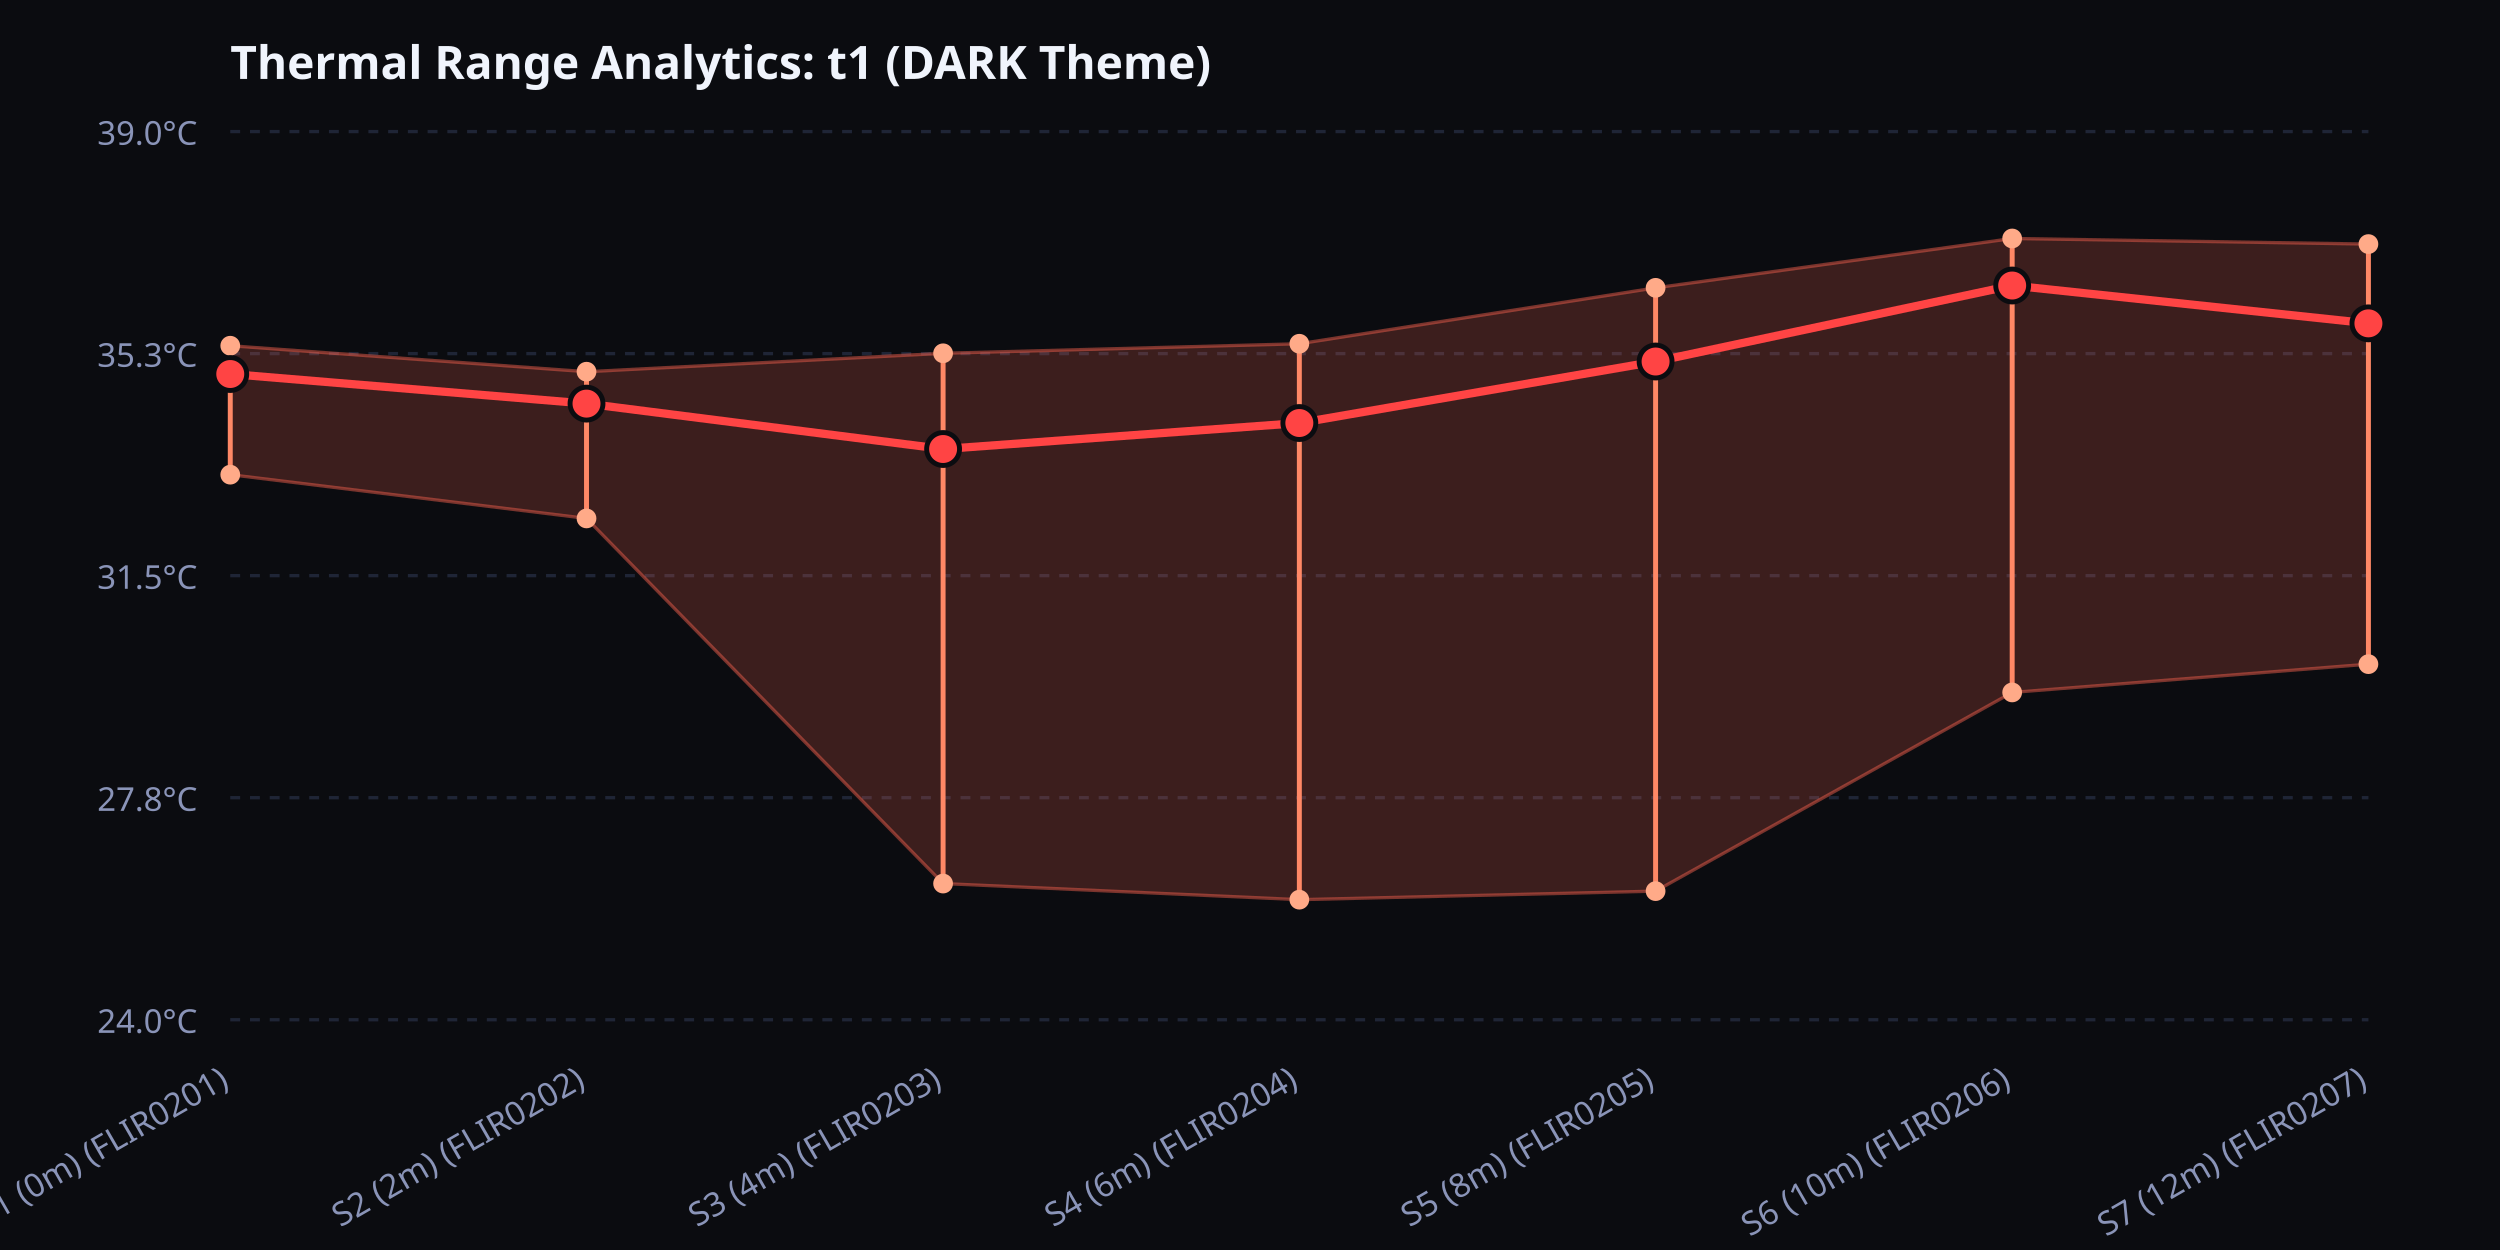
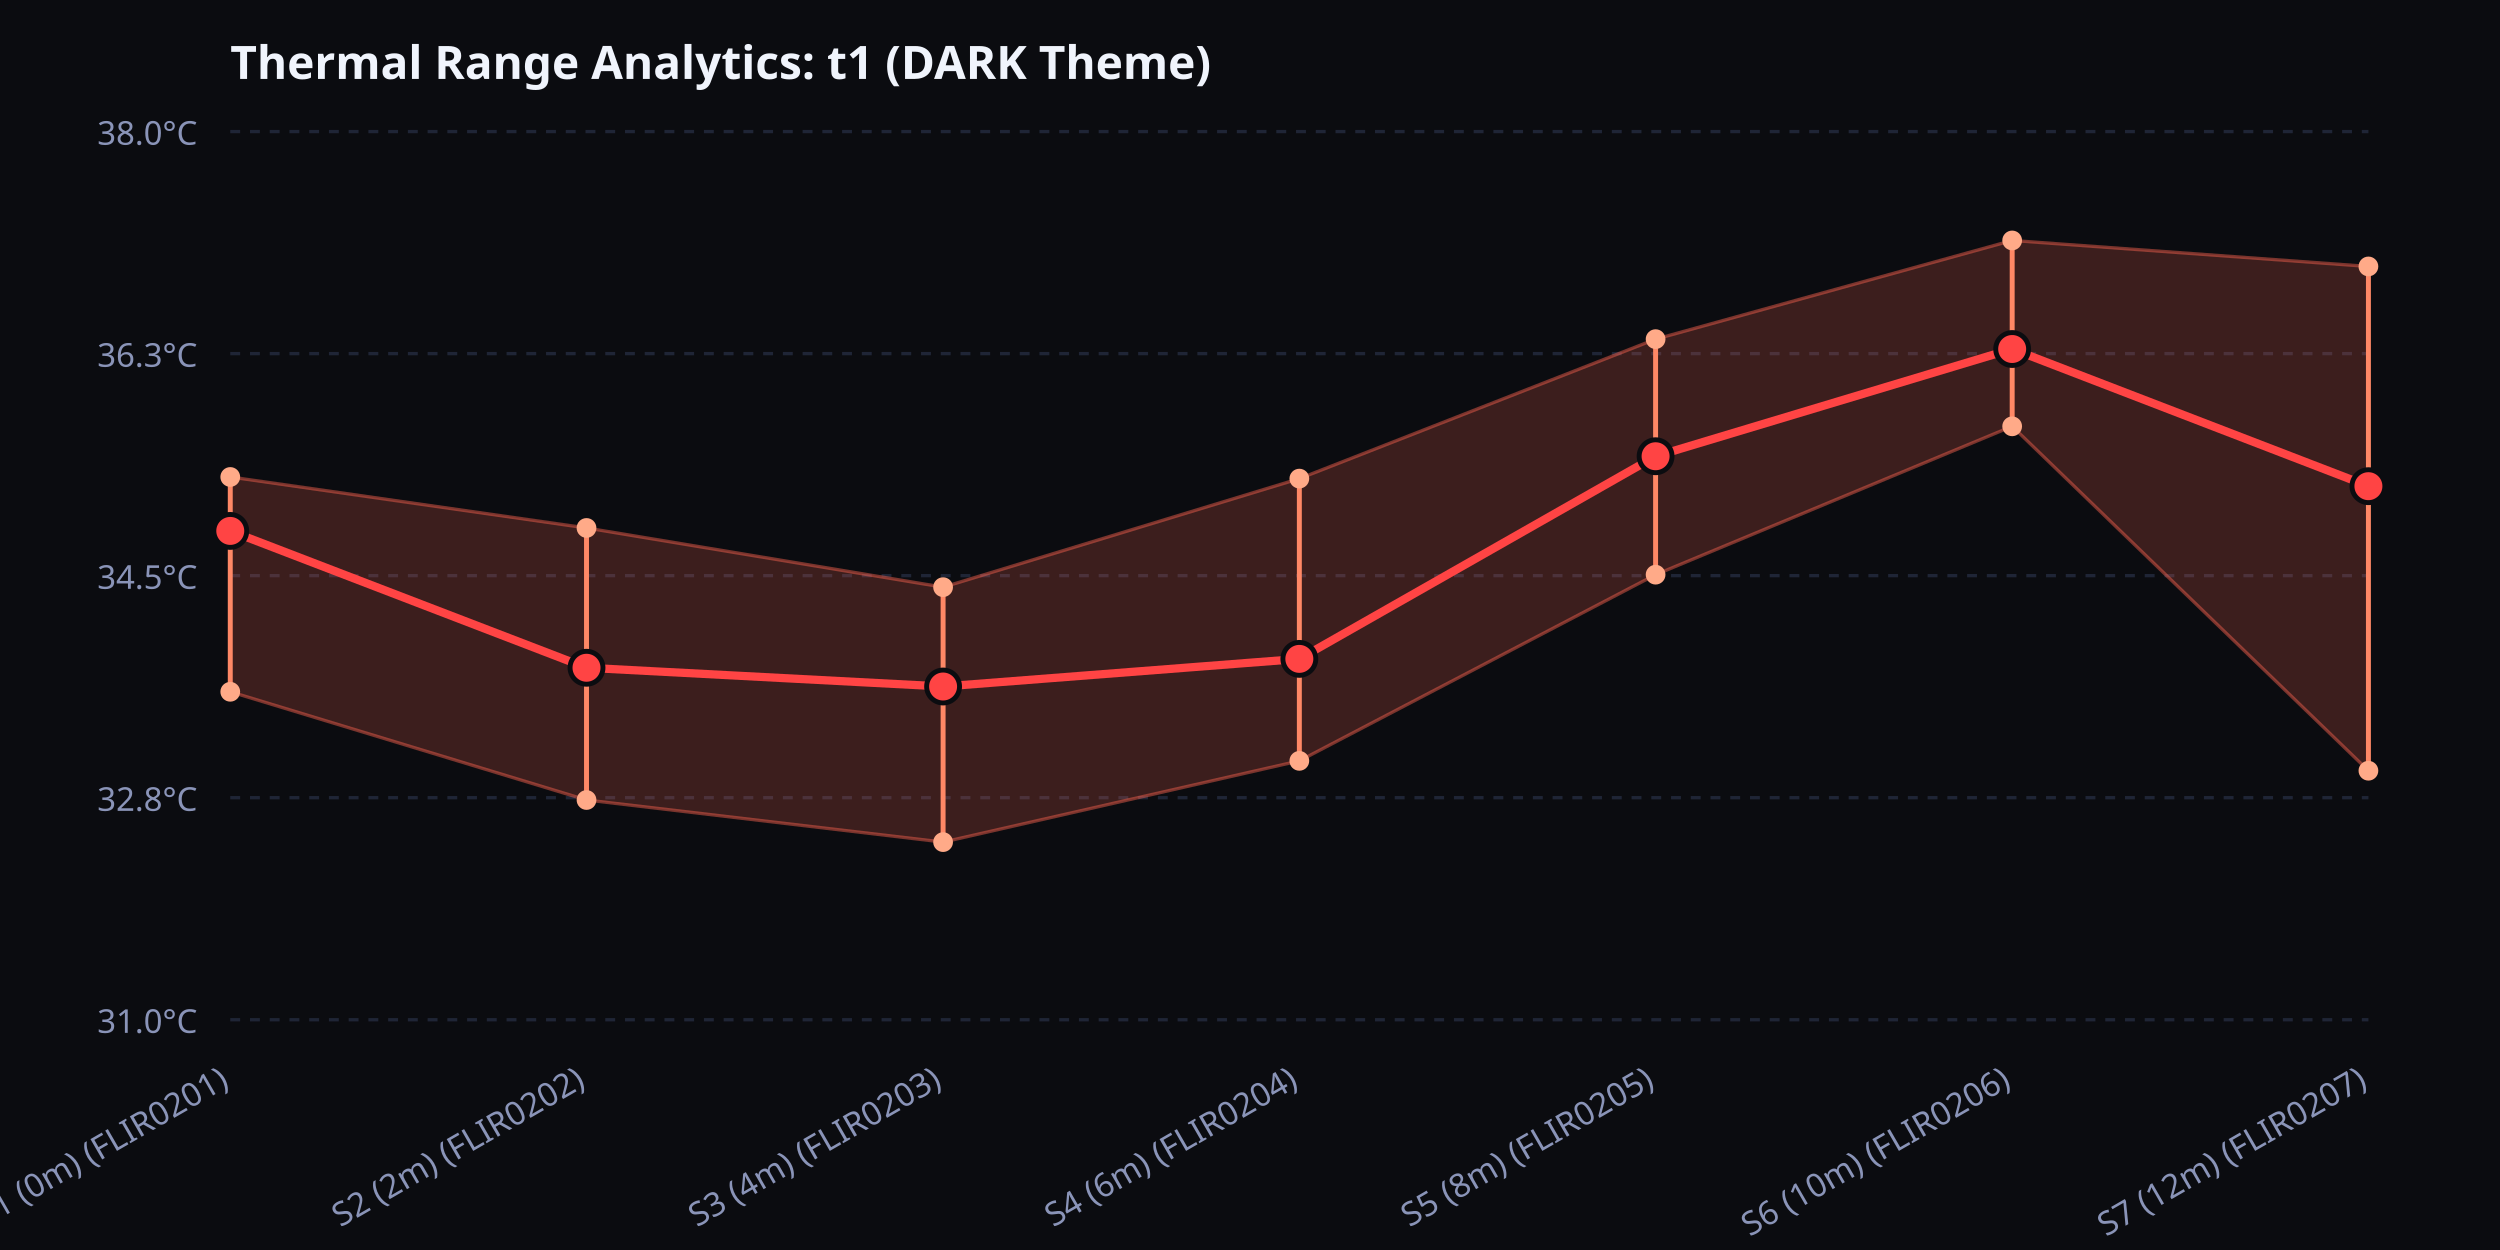
<svg xmlns="http://www.w3.org/2000/svg" width="760" height="380" style="background:#0b0c10">
  <rect width="100%" height="100%" fill="#0b0c10" />
  <text x="70" y="24" fill="#f0f4fc" font-size="14" font-weight="bold" font-family="sans-serif">Thermal Range Analytics: t1 (DARK Theme)</text>
  <line x1="70" y1="40.0" x2="720" y2="40.0" stroke="#1f2536" stroke-dasharray="3 3" />
-   <text x="60" y="44.0" fill="#8a94b8" font-size="10" text-anchor="end" font-family="sans-serif">39.0°C</text>
+   <text x="60" y="44.0" fill="#8a94b8" font-size="10" text-anchor="end" font-family="sans-serif">38.0°C</text>
  <line x1="70" y1="107.5" x2="720" y2="107.5" stroke="#1f2536" stroke-dasharray="3 3" />
-   <text x="60" y="111.5" fill="#8a94b8" font-size="10" text-anchor="end" font-family="sans-serif">35.3°C</text>
+   <text x="60" y="111.5" fill="#8a94b8" font-size="10" text-anchor="end" font-family="sans-serif">36.3°C</text>
  <line x1="70" y1="175.0" x2="720" y2="175.0" stroke="#1f2536" stroke-dasharray="3 3" />
-   <text x="60" y="179.0" fill="#8a94b8" font-size="10" text-anchor="end" font-family="sans-serif">31.5°C</text>
+   <text x="60" y="179.0" fill="#8a94b8" font-size="10" text-anchor="end" font-family="sans-serif">34.5°C</text>
  <line x1="70" y1="242.5" x2="720" y2="242.5" stroke="#1f2536" stroke-dasharray="3 3" />
-   <text x="60" y="246.5" fill="#8a94b8" font-size="10" text-anchor="end" font-family="sans-serif">27.8°C</text>
+   <text x="60" y="246.5" fill="#8a94b8" font-size="10" text-anchor="end" font-family="sans-serif">32.8°C</text>
  <line x1="70" y1="310.0" x2="720" y2="310.0" stroke="#1f2536" stroke-dasharray="3 3" />
-   <text x="60" y="314.0" fill="#8a94b8" font-size="10" text-anchor="end" font-family="sans-serif">24.0°C</text>
+   <text x="60" y="314.0" fill="#8a94b8" font-size="10" text-anchor="end" font-family="sans-serif">31.0°C</text>
  <g transform="translate(70.0, 330.0)">
    <text fill="#8a94b8" font-size="10" text-anchor="end" transform="rotate(-30)" font-family="sans-serif">S1 (0m) (FLIR0201)</text>
  </g>
  <g transform="translate(178.3, 330.0)">
    <text fill="#8a94b8" font-size="10" text-anchor="end" transform="rotate(-30)" font-family="sans-serif">S2 (2m) (FLIR0202)</text>
  </g>
  <g transform="translate(286.7, 330.0)">
    <text fill="#8a94b8" font-size="10" text-anchor="end" transform="rotate(-30)" font-family="sans-serif">S3 (4m) (FLIR0203)</text>
  </g>
  <g transform="translate(395.0, 330.0)">
    <text fill="#8a94b8" font-size="10" text-anchor="end" transform="rotate(-30)" font-family="sans-serif">S4 (6m) (FLIR0204)</text>
  </g>
  <g transform="translate(503.3, 330.0)">
    <text fill="#8a94b8" font-size="10" text-anchor="end" transform="rotate(-30)" font-family="sans-serif">S5 (8m) (FLIR0205)</text>
  </g>
  <g transform="translate(611.7, 330.0)">
    <text fill="#8a94b8" font-size="10" text-anchor="end" transform="rotate(-30)" font-family="sans-serif">S6 (10m) (FLIR0206)</text>
  </g>
  <g transform="translate(720.0, 330.0)">
    <text fill="#8a94b8" font-size="10" text-anchor="end" transform="rotate(-30)" font-family="sans-serif">S7 (12m) (FLIR0207)</text>
  </g>
-   <polygon points="70.0,105.1 178.3,113.0 286.7,107.4 395.0,104.5 503.3,87.5 611.7,72.5 720.0,74.2 720.0,201.9 611.7,210.5 503.3,270.9 395.0,273.5 286.7,268.6 178.3,157.6 70.0,144.3" fill="rgba(255, 100, 80, 0.2)" stroke="rgba(255, 100, 80, 0.45)" stroke-width="1" />
-   <polyline points="70.0,113.7 178.3,122.7 286.7,136.5 395.0,128.6 503.3,109.9 611.7,86.8 720.0,98.3" fill="none" stroke="#ff4444" stroke-width="2.5" />
-   <line x1="70.0" y1="144.3" x2="70.0" y2="105.1" stroke="#ff8866" stroke-width="1.5" />
-   <circle cx="70.0" cy="144.3" r="3" fill="#ffaa88" />
-   <circle cx="70.0" cy="105.1" r="3" fill="#ffaa88" />
-   <circle cx="70.0" cy="113.7" r="5" fill="#ff4444" stroke="#0b0c10" stroke-width="1.5" />
-   <line x1="178.3" y1="157.6" x2="178.3" y2="113.0" stroke="#ff8866" stroke-width="1.5" />
-   <circle cx="178.3" cy="157.6" r="3" fill="#ffaa88" />
-   <circle cx="178.3" cy="113.0" r="3" fill="#ffaa88" />
-   <circle cx="178.3" cy="122.7" r="5" fill="#ff4444" stroke="#0b0c10" stroke-width="1.5" />
-   <line x1="286.7" y1="268.6" x2="286.7" y2="107.4" stroke="#ff8866" stroke-width="1.5" />
-   <circle cx="286.7" cy="268.6" r="3" fill="#ffaa88" />
-   <circle cx="286.7" cy="107.4" r="3" fill="#ffaa88" />
-   <circle cx="286.7" cy="136.5" r="5" fill="#ff4444" stroke="#0b0c10" stroke-width="1.5" />
-   <line x1="395.0" y1="273.5" x2="395.0" y2="104.5" stroke="#ff8866" stroke-width="1.5" />
-   <circle cx="395.0" cy="273.5" r="3" fill="#ffaa88" />
-   <circle cx="395.0" cy="104.5" r="3" fill="#ffaa88" />
-   <circle cx="395.0" cy="128.6" r="5" fill="#ff4444" stroke="#0b0c10" stroke-width="1.5" />
-   <line x1="503.3" y1="270.9" x2="503.3" y2="87.5" stroke="#ff8866" stroke-width="1.5" />
-   <circle cx="503.3" cy="270.9" r="3" fill="#ffaa88" />
-   <circle cx="503.3" cy="87.5" r="3" fill="#ffaa88" />
-   <circle cx="503.3" cy="109.9" r="5" fill="#ff4444" stroke="#0b0c10" stroke-width="1.5" />
-   <line x1="611.7" y1="210.5" x2="611.7" y2="72.5" stroke="#ff8866" stroke-width="1.5" />
-   <circle cx="611.7" cy="210.5" r="3" fill="#ffaa88" />
-   <circle cx="611.7" cy="72.5" r="3" fill="#ffaa88" />
-   <circle cx="611.7" cy="86.8" r="5" fill="#ff4444" stroke="#0b0c10" stroke-width="1.5" />
-   <line x1="720.0" y1="201.9" x2="720.0" y2="74.2" stroke="#ff8866" stroke-width="1.5" />
-   <circle cx="720.0" cy="201.9" r="3" fill="#ffaa88" />
-   <circle cx="720.0" cy="74.2" r="3" fill="#ffaa88" />
-   <circle cx="720.0" cy="98.3" r="5" fill="#ff4444" stroke="#0b0c10" stroke-width="1.5" />
+   <polygon points="70.0,145.0 178.3,160.5 286.7,178.5 395.0,145.5 503.3,103.1 611.7,73.1 720.0,81.0 720.0,234.3 611.7,129.6 503.3,174.7 395.0,231.3 286.7,256.0 178.3,243.2 70.0,210.3" fill="rgba(255, 100, 80, 0.2)" stroke="rgba(255, 100, 80, 0.45)" stroke-width="1" />
+   <polyline points="70.0,161.4 178.3,203.0 286.7,208.7 395.0,200.3 503.3,138.7 611.7,106.1 720.0,147.8" fill="none" stroke="#ff4444" stroke-width="2.5" />
+   <line x1="70.0" y1="210.3" x2="70.0" y2="145.0" stroke="#ff8866" stroke-width="1.5" />
+   <circle cx="70.0" cy="210.3" r="3" fill="#ffaa88" />
+   <circle cx="70.0" cy="145.0" r="3" fill="#ffaa88" />
+   <circle cx="70.0" cy="161.4" r="5" fill="#ff4444" stroke="#0b0c10" stroke-width="1.5" />
+   <line x1="178.3" y1="243.2" x2="178.3" y2="160.5" stroke="#ff8866" stroke-width="1.5" />
+   <circle cx="178.3" cy="243.2" r="3" fill="#ffaa88" />
+   <circle cx="178.3" cy="160.5" r="3" fill="#ffaa88" />
+   <circle cx="178.3" cy="203.0" r="5" fill="#ff4444" stroke="#0b0c10" stroke-width="1.5" />
+   <line x1="286.7" y1="256.0" x2="286.7" y2="178.5" stroke="#ff8866" stroke-width="1.5" />
+   <circle cx="286.7" cy="256.0" r="3" fill="#ffaa88" />
+   <circle cx="286.7" cy="178.5" r="3" fill="#ffaa88" />
+   <circle cx="286.7" cy="208.7" r="5" fill="#ff4444" stroke="#0b0c10" stroke-width="1.5" />
+   <line x1="395.0" y1="231.3" x2="395.0" y2="145.5" stroke="#ff8866" stroke-width="1.5" />
+   <circle cx="395.0" cy="231.3" r="3" fill="#ffaa88" />
+   <circle cx="395.0" cy="145.5" r="3" fill="#ffaa88" />
+   <circle cx="395.0" cy="200.3" r="5" fill="#ff4444" stroke="#0b0c10" stroke-width="1.5" />
+   <line x1="503.3" y1="174.7" x2="503.3" y2="103.1" stroke="#ff8866" stroke-width="1.5" />
+   <circle cx="503.3" cy="174.7" r="3" fill="#ffaa88" />
+   <circle cx="503.3" cy="103.1" r="3" fill="#ffaa88" />
+   <circle cx="503.3" cy="138.7" r="5" fill="#ff4444" stroke="#0b0c10" stroke-width="1.5" />
+   <line x1="611.7" y1="129.6" x2="611.7" y2="73.1" stroke="#ff8866" stroke-width="1.5" />
+   <circle cx="611.7" cy="129.6" r="3" fill="#ffaa88" />
+   <circle cx="611.7" cy="73.1" r="3" fill="#ffaa88" />
+   <circle cx="611.7" cy="106.1" r="5" fill="#ff4444" stroke="#0b0c10" stroke-width="1.5" />
+   <line x1="720.0" y1="234.3" x2="720.0" y2="81.0" stroke="#ff8866" stroke-width="1.5" />
+   <circle cx="720.0" cy="234.3" r="3" fill="#ffaa88" />
+   <circle cx="720.0" cy="81.0" r="3" fill="#ffaa88" />
+   <circle cx="720.0" cy="147.8" r="5" fill="#ff4444" stroke="#0b0c10" stroke-width="1.5" />
</svg>
